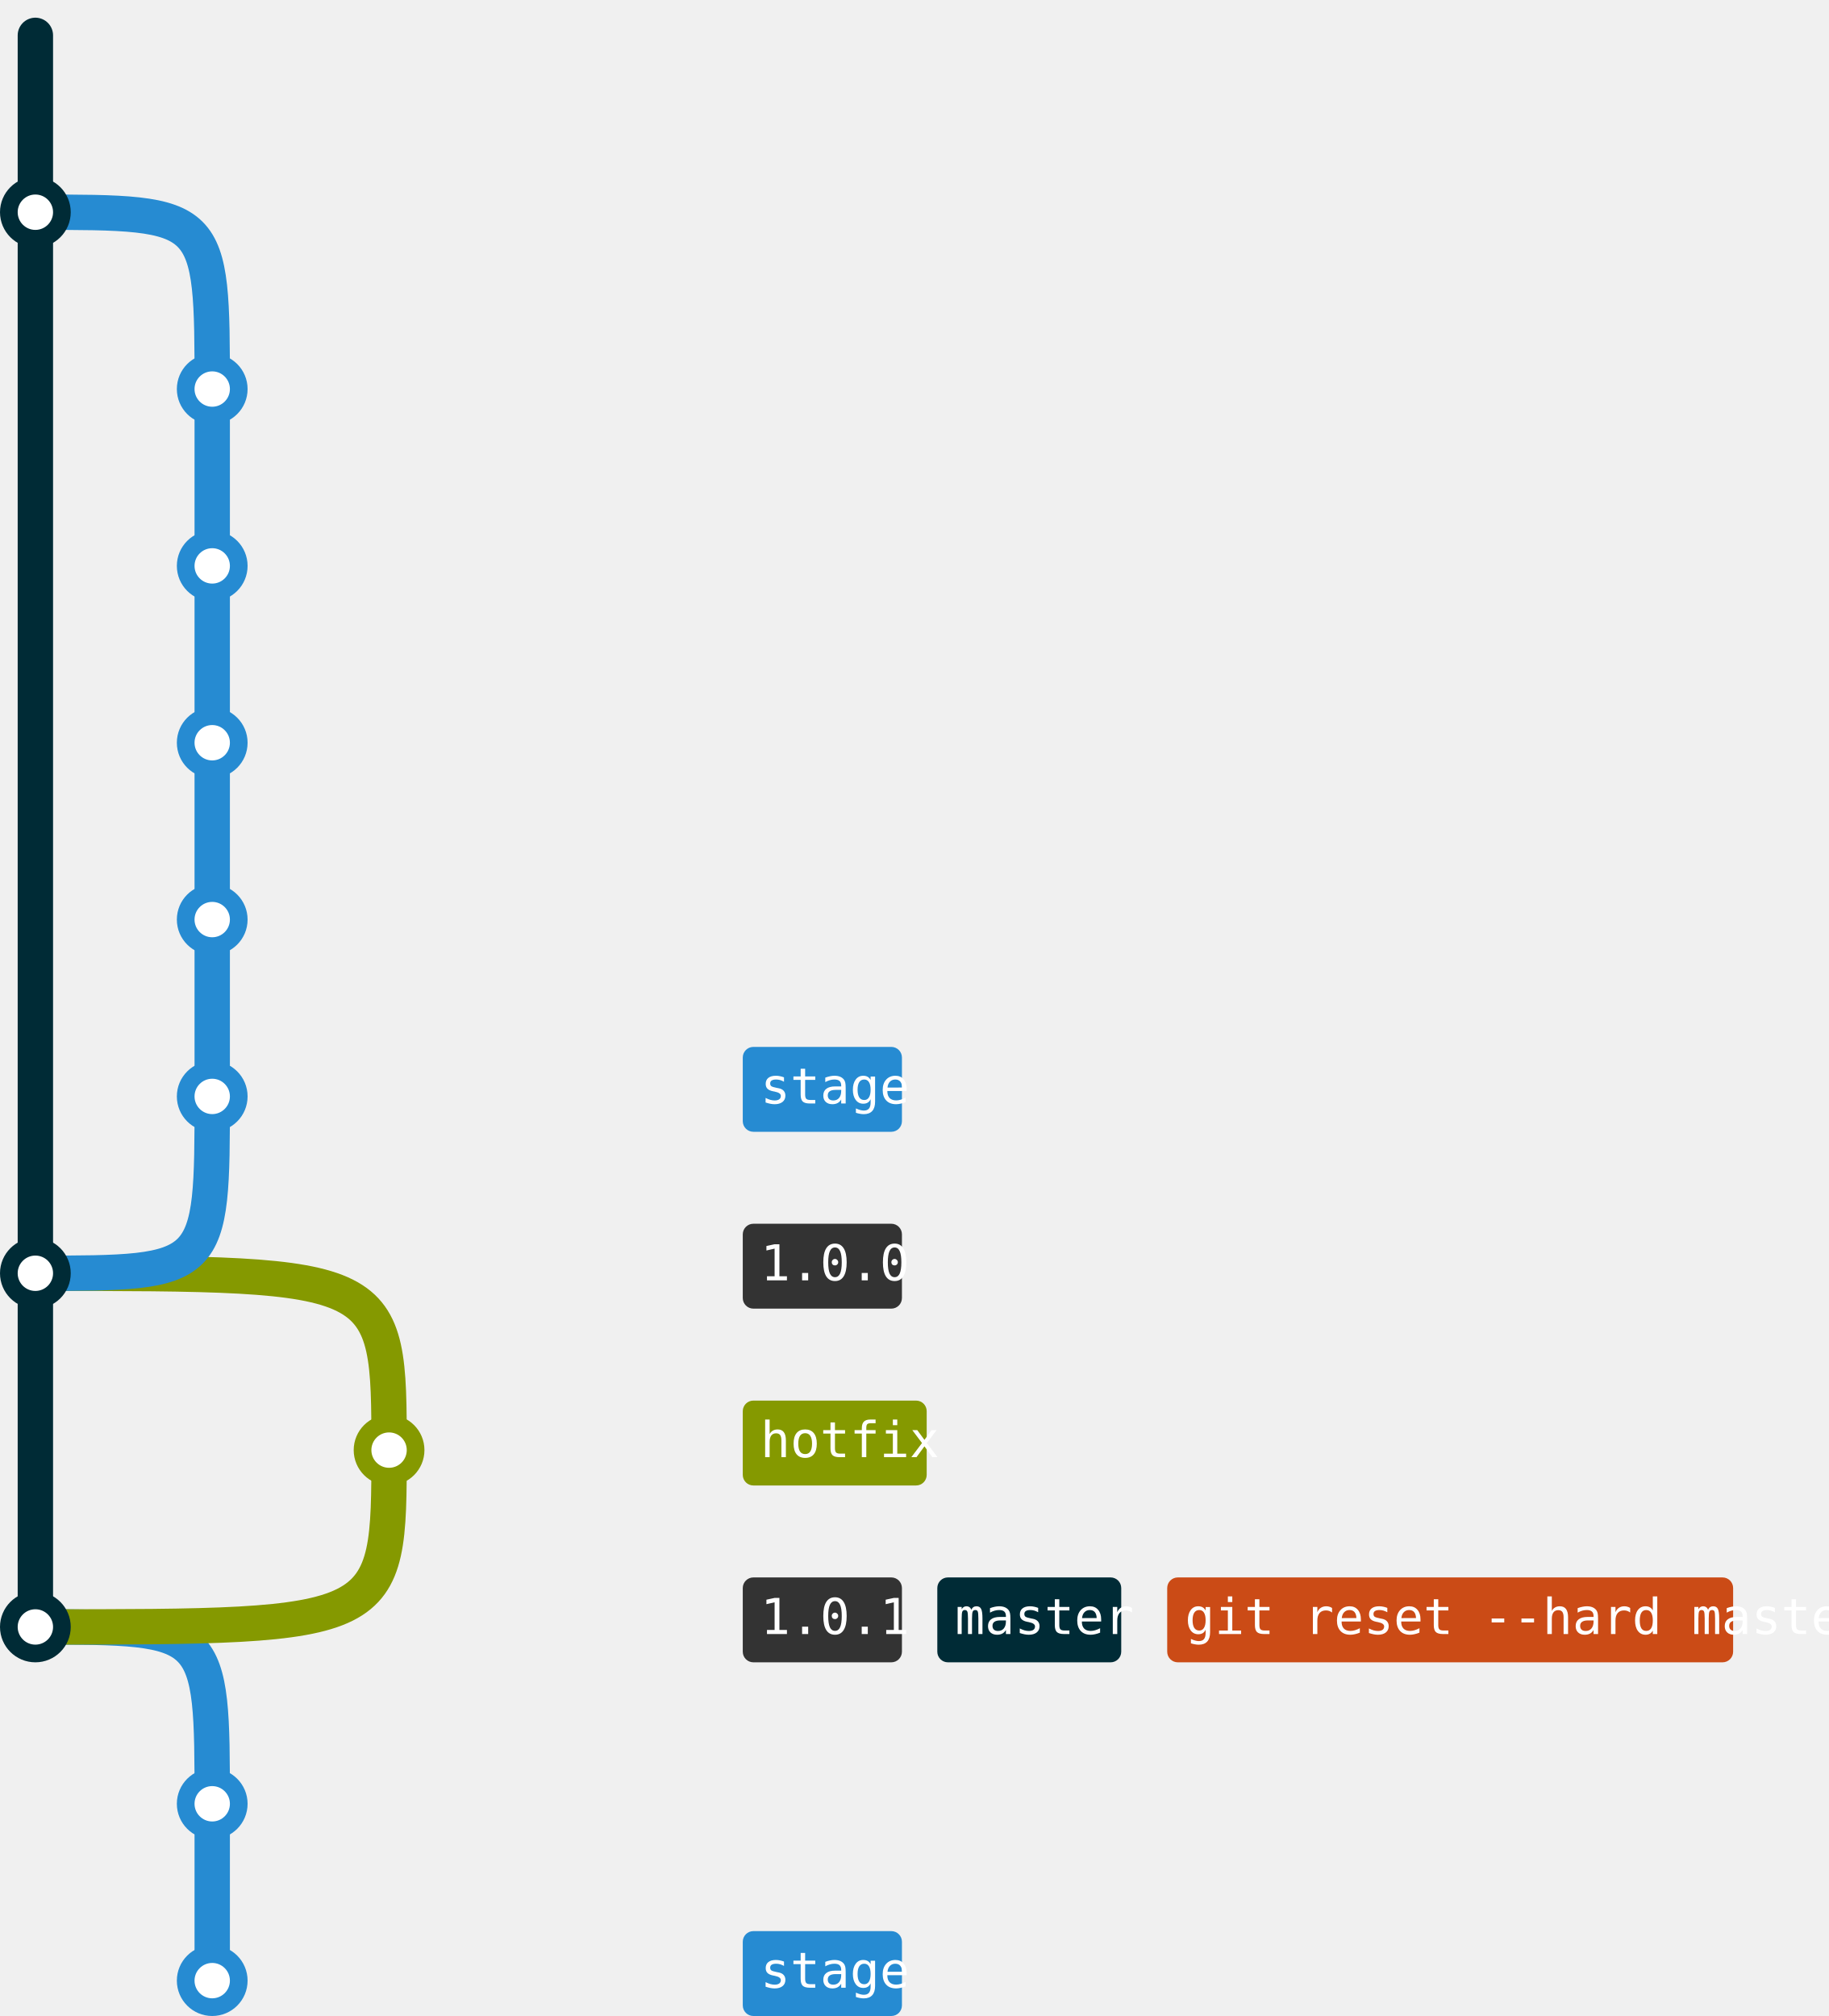
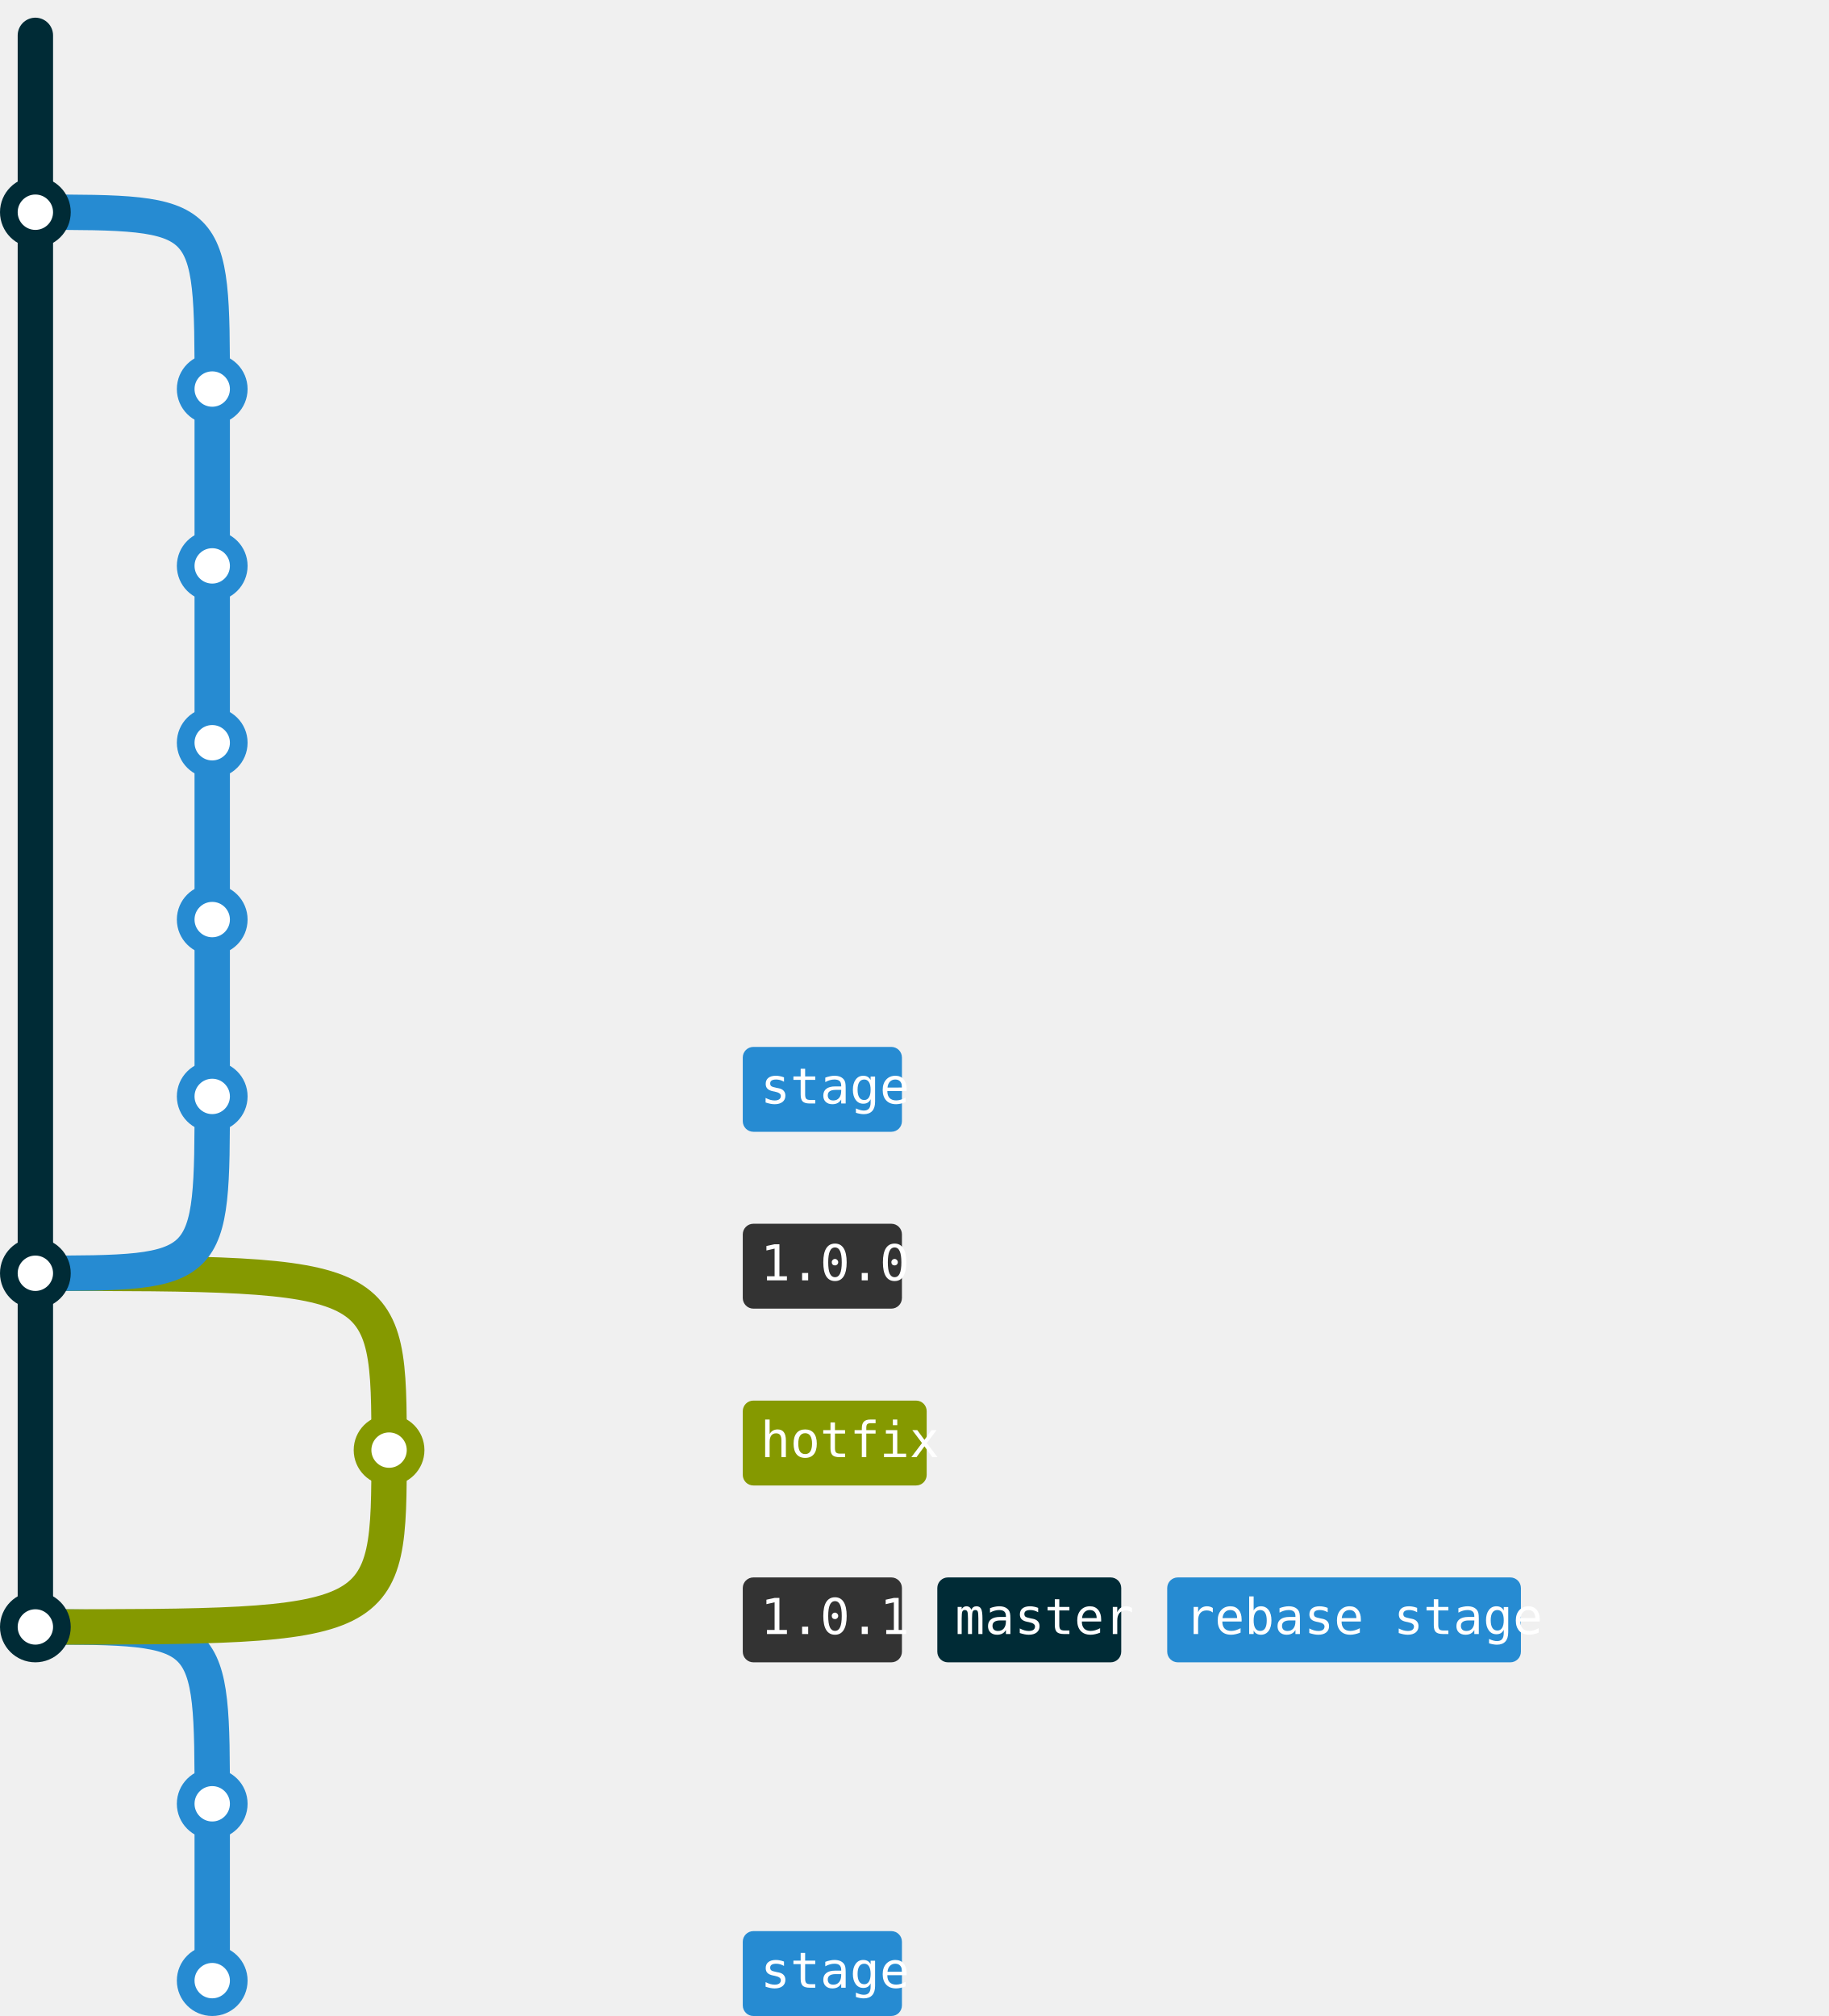
<svg xmlns="http://www.w3.org/2000/svg" viewBox="-10 -10 517 570">
  <style type="text/css">
.branch {
	fill: none;
	stroke-width: 10;
	stroke-linecap: round;
}
.commit {
	fill: #fff;
	stroke-width: 5;
}
.label-tag {
	fill: #333;
}
.label-rect {
	stroke: none;
}
.label-text {
	font-family: Inconsolata, Consolas, monospace;
	font-size: 14px;
	fill: #fff;
	stroke: none;
}
.branch-master {stroke: #002b36; fill: #002b36}
.branch-stage, .branch-stage-reset {stroke: #268bd2; fill: #268bd2}
.branch-stage-reset .label-tag {
- 	fill: #cb4b16;
+ 	fill: #268bd2;
}
.branch-hotfix {stroke: #859900; fill: #859900}
</style>
  <g class="merge">
    <g class="branch-stage-reset">
      <path class="branch" d="M0,450 C50,450 50,450 50,500" />
    </g>
    <g class="branch-hotfix">
      <path class="branch" d="M0,350 C100,350 100,350 100,400" />
      <path class="branch" d="M0,450 C100,450 100,450 100,400" />
    </g>
    <g class="branch-stage">
      <path class="branch" d="M0,50 C50,50 50,50 50,100" />
      <path class="branch" d="M0,350 C50,350 50,350 50,300" />
    </g>
    <g class="branch-master">
      <path class="branch" d="M0,0 C0,0 0,0 0,50" />
    </g>
  </g>
  <g class="branch-stage-reset">
    <path class="branch" d="M50,500 L50,550" />
    <circle class="commit" cx="50" cy="500" r="7.5" />
    <circle class="commit" cx="50" cy="550" r="7.5" />
    <g class="label-tag" transform="translate(320,450)">
-       <rect x="0" y="-14" width="160" height="24" rx="3" class="label-rect" />
-       <text x="5" y="2" textLength="150" class="label-text">git reset --hard master</text>
+       <rect x="0" y="-14" width="100" height="24" rx="3" class="label-rect" />
+       <text x="5" y="2" textLength="90" class="label-text">rebase stage</text>
    </g>
    <g class="label-branch" transform="translate(200,550)">
      <rect x="0" y="-14" width="45" height="24" rx="3" class="label-rect" />
      <text x="5" y="2" textLength="35" class="label-text">stage</text>
    </g>
  </g>
  <g class="branch-hotfix">
    <path class="branch" d="M100,400 L100,400" />
    <circle class="commit" cx="100" cy="400" r="7.5" />
    <g class="label-branch" transform="translate(200,400)">
      <rect x="0" y="-14" width="52" height="24" rx="3" class="label-rect" />
      <text x="5" y="2" textLength="42" class="label-text">hotfix</text>
    </g>
  </g>
  <g class="branch-stage">
    <path class="branch" d="M50,100 L50,300" />
    <circle class="commit" cx="50" cy="100" r="7.5" />
    <circle class="commit" cx="50" cy="150" r="7.5" />
    <circle class="commit" cx="50" cy="200" r="7.5" />
    <circle class="commit" cx="50" cy="250" r="7.5" />
    <circle class="commit" cx="50" cy="300" r="7.5" />
    <g class="label-branch" transform="translate(200,300)">
      <rect x="0" y="-14" width="45" height="24" rx="3" class="label-rect" />
      <text x="5" y="2" textLength="35" class="label-text">stage</text>
    </g>
  </g>
  <g class="branch-master">
    <path class="branch" d="M0,50 L0,450" />
    <circle class="commit" cx="0" cy="50" r="7.5" />
    <circle class="commit" cx="0" cy="350" r="7.5" />
    <circle class="commit" cx="0" cy="450" r="7.5" />
    <g class="label-tag" transform="translate(200,350)">
      <rect x="0" y="-14" width="45" height="24" rx="3" class="label-rect" />
      <text x="5" y="2" textLength="35" class="label-text">1.0.0</text>
    </g>
    <g class="label-tag" transform="translate(200,450)">
      <rect x="0" y="-14" width="45" height="24" rx="3" class="label-rect" />
      <text x="5" y="2" textLength="35" class="label-text">1.0.1</text>
    </g>
    <g class="label-branch" transform="translate(255,450)">
      <rect x="0" y="-14" width="52" height="24" rx="3" class="label-rect" />
      <text x="5" y="2" textLength="42" class="label-text">master</text>
    </g>
  </g>
</svg>
